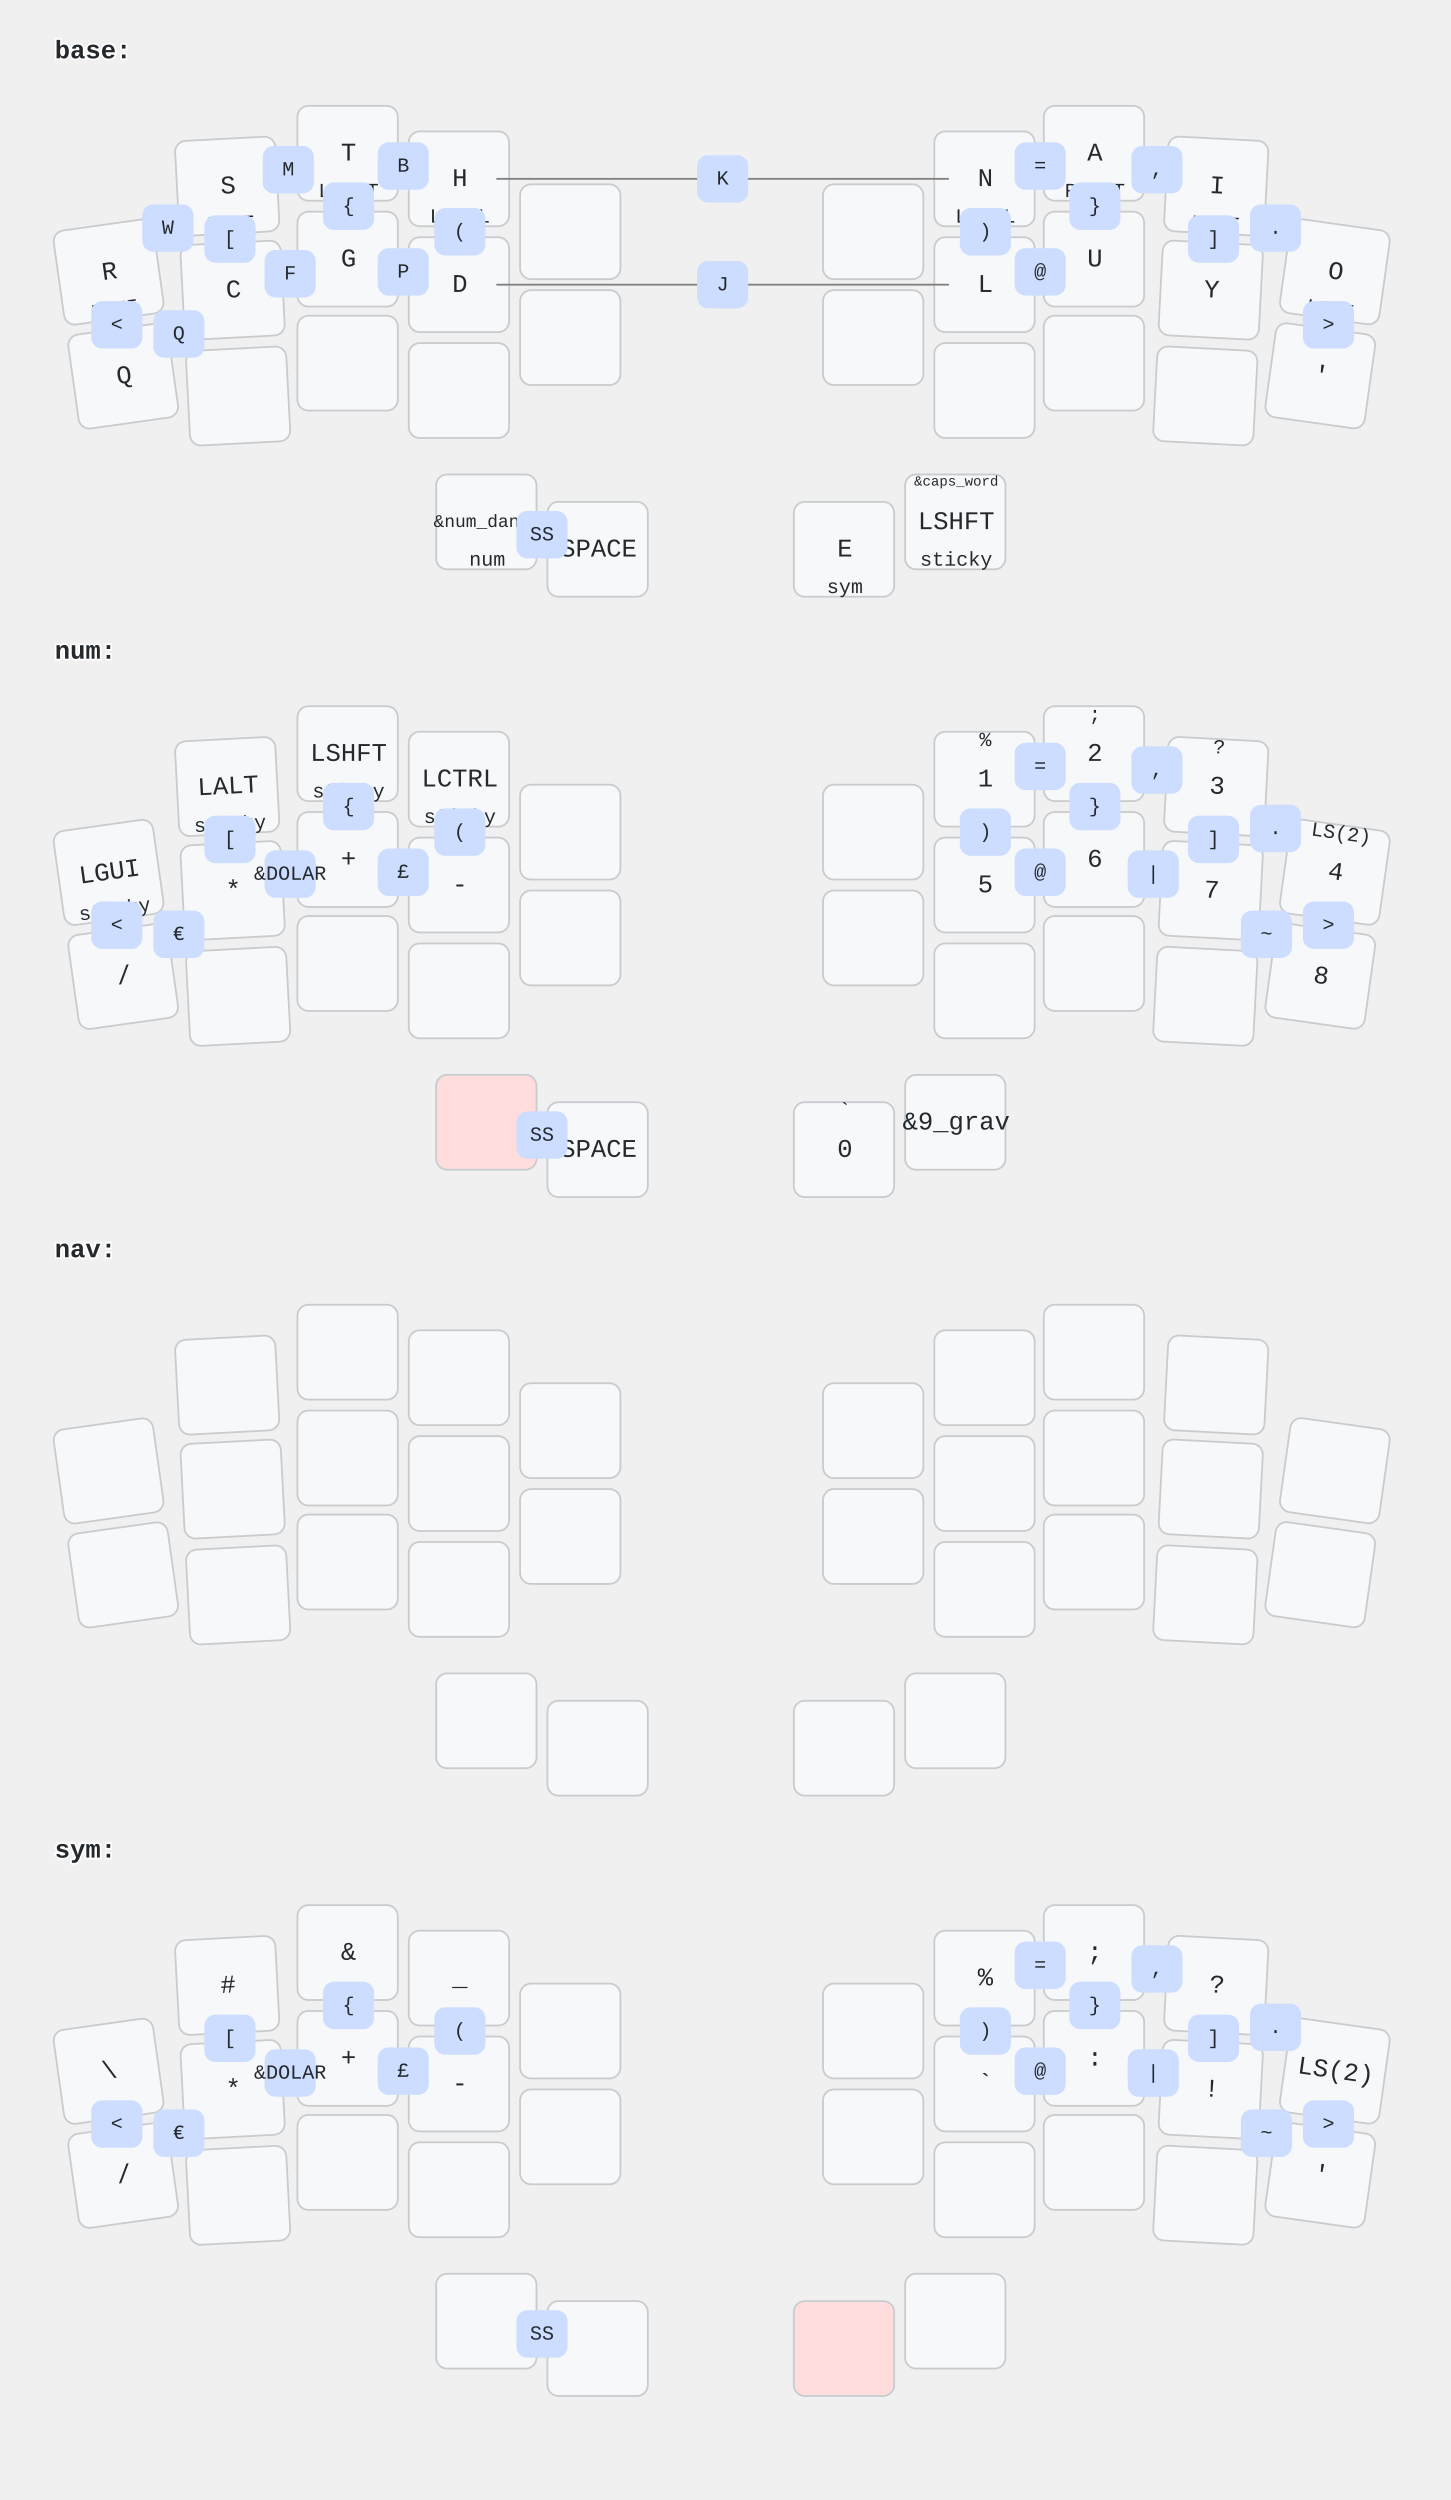
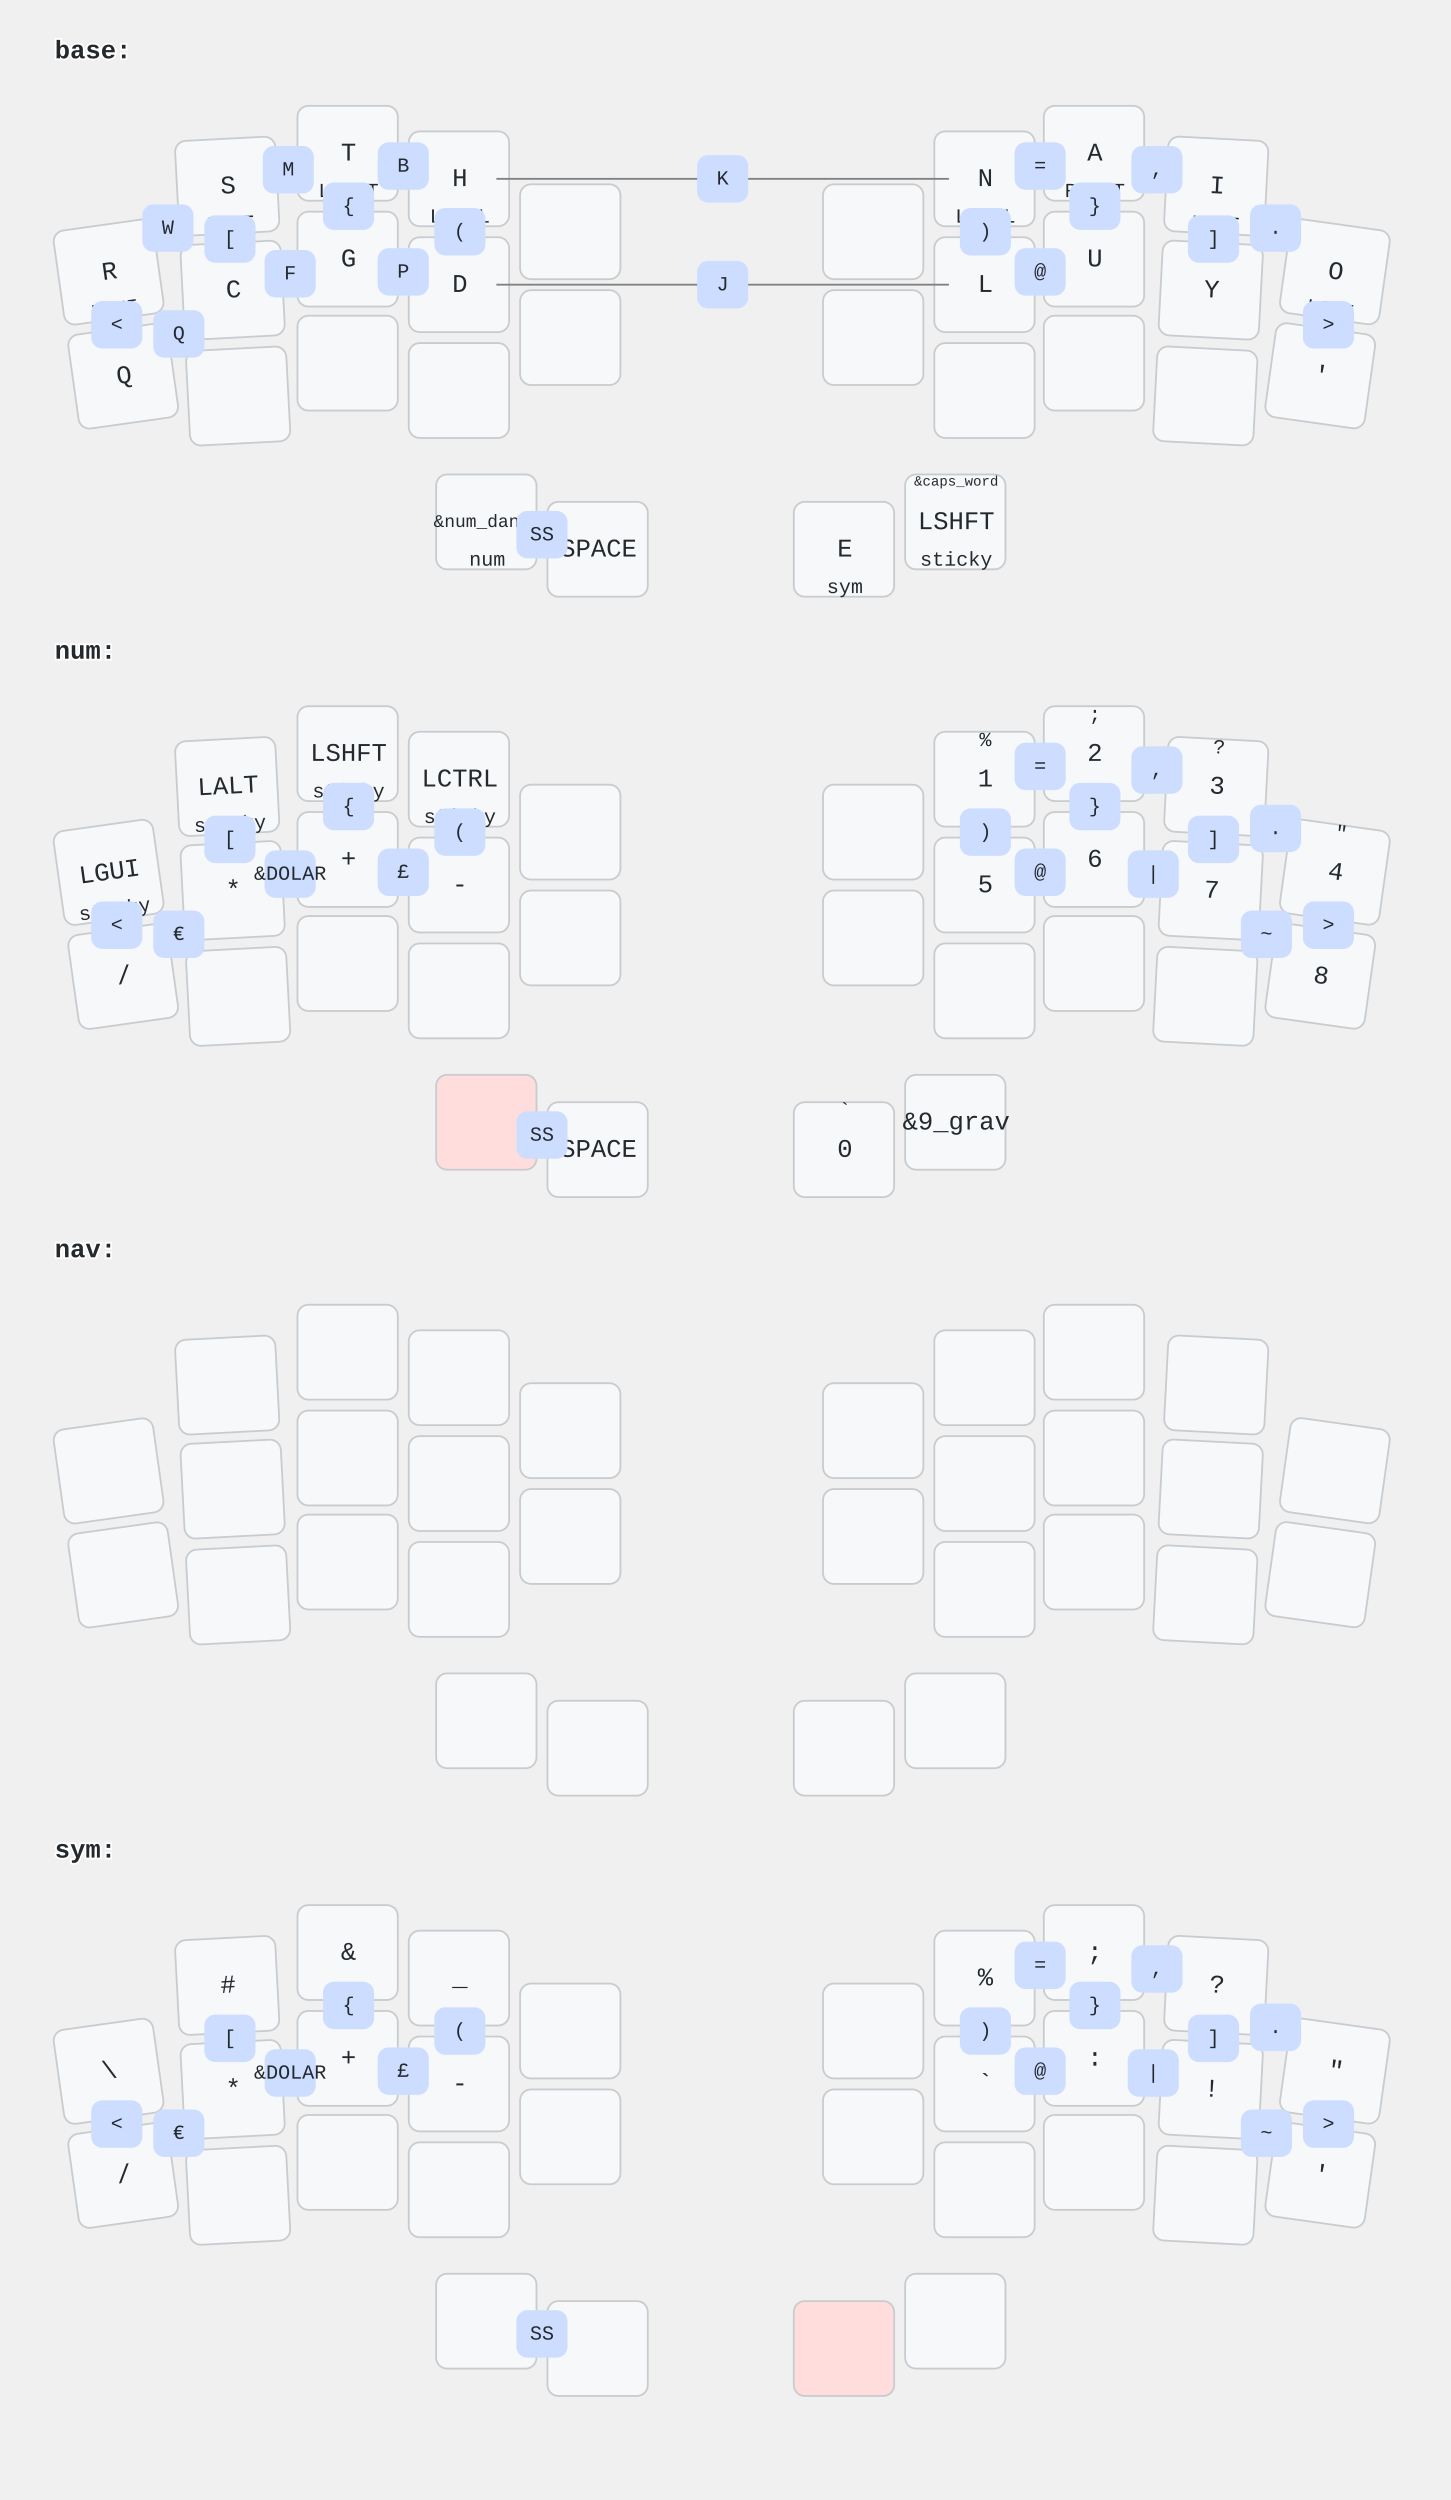
<svg xmlns="http://www.w3.org/2000/svg" width="795" height="1370" viewBox="0 0 795 1370" class="keymap">
  <style>/* inherit t  o force styles through use tags */
svg path {
    fill: inherit;
}

/* font and background color specifications */
svg.keymap {
    font-family: SFMono-Regular,Consolas,Liberation Mono,Menlo,monospace;
    font-size: 14px;
    font-kerning: normal;
    text-rendering: optimizeLegibility;
    fill: #24292e;
}

/* default key styling */
rect.key {
    fill: #f6f8fa;
    stroke: #c9cccf;
    stroke-width: 1;
}

/* default key side styling, only used is draw_key_sides is set */
rect.side {
    filter: brightness(90%);
}

/* color accent for combo boxes */
rect.combo, rect.combo-separate {
    fill: #cdf;
}

/* color accent for held keys */
rect.held, rect.combo.held {
    fill: #fdd;
}

/* color accent for ghost (optional) keys */
rect.ghost, rect.combo.ghost {
    stroke-dasharray: 4, 4;
    stroke-width: 2;
}

text {
    text-anchor: middle;
    dominant-baseline: middle;
}

/* styling for layer labels */
text.label {
    font-weight: bold;
    text-anchor: start;
    stroke: white;
    stroke-width: 2;
    paint-order: stroke;
}

/* styling for combo tap, and key hold/shifted label text */
text.combo, text.hold, text.shifted {
    font-size: 11px;
}

text.hold {
    text-anchor: middle;
    dominant-baseline: auto;
}

text.shifted {
    text-anchor: middle;
    dominant-baseline: hanging;
}

/* styling for hold/shifted label text in combo box */
text.combo.hold, text.combo.shifted {
    font-size: 8px;
}

/* lighter symbol for transparent keys */
text.trans {
    fill: #7b7e81;
}

/* styling for combo dendrons */
path.combo {
    stroke-width: 1;
    stroke: gray;
    fill: none;
}

/* Start Tabler Icons Cleanup */
/* cannot use height/width with glyphs */
.icon-tabler &gt; path {
    fill: inherit;
    stroke: inherit;
    stroke-width: 2;
}
/* hide tabler's default box */
.icon-tabler &gt; path[stroke="none"][fill="none"] {
    visibility: hidden;
}
/* End Tabler Icons Cleanup */
</style>
  <g transform="translate(30, 0)" class="layer-base">
    <text x="0" y="28" class="label">base:</text>
    <g transform="translate(0, 56)">
      <g transform="translate(30, 93) rotate(-8.0)" class="key keypos-0">
        <rect rx="6" ry="6" x="-28" y="-26" width="55" height="52" class="key" />
        <text x="0" y="0" class="key tap">R</text>
        <text x="0" y="24" class="key hold">LGUI</text>
      </g>
      <g transform="translate(95, 46) rotate(-3.0)" class="key keypos-1">
        <rect rx="6" ry="6" x="-28" y="-26" width="55" height="52" class="key" />
        <text x="0" y="0" class="key tap">S</text>
        <text x="0" y="24" class="key hold">LALT</text>
      </g>
      <g transform="translate(161, 28)" class="key keypos-2">
        <rect rx="6" ry="6" x="-28" y="-26" width="55" height="52" class="key" />
        <text x="0" y="0" class="key tap">T</text>
        <text x="0" y="24" class="key hold">LSHFT</text>
      </g>
      <g transform="translate(222, 42)" class="key keypos-3">
        <rect rx="6" ry="6" x="-28" y="-26" width="55" height="52" class="key" />
        <text x="0" y="0" class="key tap">H</text>
        <text x="0" y="24" class="key hold">LCTRL</text>
      </g>
      <g transform="translate(283, 71)" class="key trans keypos-4">
        <rect rx="6" ry="6" x="-28" y="-26" width="55" height="52" class="key trans" />
      </g>
      <g transform="translate(449, 71)" class="key trans keypos-5">
        <rect rx="6" ry="6" x="-28" y="-26" width="55" height="52" class="key trans" />
      </g>
      <g transform="translate(510, 42)" class="key keypos-6">
        <rect rx="6" ry="6" x="-28" y="-26" width="55" height="52" class="key" />
        <text x="0" y="0" class="key tap">N</text>
        <text x="0" y="24" class="key hold">LCTRL</text>
      </g>
      <g transform="translate(570, 28)" class="key keypos-7">
        <rect rx="6" ry="6" x="-28" y="-26" width="55" height="52" class="key" />
        <text x="0" y="0" class="key tap">A</text>
        <text x="0" y="24" class="key hold">RSHFT</text>
      </g>
      <g transform="translate(637, 46) rotate(3.0)" class="key keypos-8">
        <rect rx="6" ry="6" x="-28" y="-26" width="55" height="52" class="key" />
        <text x="0" y="0" class="key tap">I</text>
        <text x="0" y="24" class="key hold">LALT</text>
      </g>
      <g transform="translate(702, 93) rotate(8.0)" class="key keypos-9">
        <rect rx="6" ry="6" x="-28" y="-26" width="55" height="52" class="key" />
        <text x="0" y="0" class="key tap">O</text>
        <text x="0" y="24" class="key hold">LGUI</text>
      </g>
      <g transform="translate(38, 150) rotate(-8.0)" class="key keypos-10">
        <rect rx="6" ry="6" x="-28" y="-26" width="55" height="52" class="key" />
        <text x="0" y="0" class="key tap">Q</text>
      </g>
      <g transform="translate(98, 103) rotate(-3.0)" class="key keypos-11">
        <rect rx="6" ry="6" x="-28" y="-26" width="55" height="52" class="key" />
        <text x="0" y="0" class="key tap">C</text>
      </g>
      <g transform="translate(161, 86)" class="key keypos-12">
        <rect rx="6" ry="6" x="-28" y="-26" width="55" height="52" class="key" />
        <text x="0" y="0" class="key tap">G</text>
      </g>
      <g transform="translate(222, 100)" class="key keypos-13">
        <rect rx="6" ry="6" x="-28" y="-26" width="55" height="52" class="key" />
        <text x="0" y="0" class="key tap">D</text>
      </g>
      <g transform="translate(283, 129)" class="key trans keypos-14">
        <rect rx="6" ry="6" x="-28" y="-26" width="55" height="52" class="key trans" />
      </g>
      <g transform="translate(449, 129)" class="key trans keypos-15">
        <rect rx="6" ry="6" x="-28" y="-26" width="55" height="52" class="key trans" />
      </g>
      <g transform="translate(510, 100)" class="key keypos-16">
        <rect rx="6" ry="6" x="-28" y="-26" width="55" height="52" class="key" />
        <text x="0" y="0" class="key tap">L</text>
      </g>
      <g transform="translate(570, 86)" class="key keypos-17">
        <rect rx="6" ry="6" x="-28" y="-26" width="55" height="52" class="key" />
        <text x="0" y="0" class="key tap">U</text>
      </g>
      <g transform="translate(634, 103) rotate(3.0)" class="key keypos-18">
        <rect rx="6" ry="6" x="-28" y="-26" width="55" height="52" class="key" />
        <text x="0" y="0" class="key tap">Y</text>
      </g>
      <g transform="translate(694, 150) rotate(8.0)" class="key keypos-19">
        <rect rx="6" ry="6" x="-28" y="-26" width="55" height="52" class="key" />
        <text x="0" y="0" class="key tap">'</text>
      </g>
      <g transform="translate(101, 161) rotate(-3.0)" class="key trans keypos-20">
        <rect rx="6" ry="6" x="-28" y="-26" width="55" height="52" class="key trans" />
      </g>
      <g transform="translate(161, 143)" class="key trans keypos-21">
        <rect rx="6" ry="6" x="-28" y="-26" width="55" height="52" class="key trans" />
      </g>
      <g transform="translate(222, 158)" class="key trans keypos-22">
        <rect rx="6" ry="6" x="-28" y="-26" width="55" height="52" class="key trans" />
      </g>
      <g transform="translate(510, 158)" class="key trans keypos-23">
        <rect rx="6" ry="6" x="-28" y="-26" width="55" height="52" class="key trans" />
      </g>
      <g transform="translate(570, 143)" class="key trans keypos-24">
        <rect rx="6" ry="6" x="-28" y="-26" width="55" height="52" class="key trans" />
      </g>
      <g transform="translate(631, 161) rotate(3.0)" class="key trans keypos-25">
        <rect rx="6" ry="6" x="-28" y="-26" width="55" height="52" class="key trans" />
      </g>
      <g transform="translate(237, 230)" class="key keypos-26">
        <rect rx="6" ry="6" x="-28" y="-26" width="55" height="52" class="key" />
        <text x="0" y="0" class="key tap">
          <tspan style="font-size: 70%">&amp;num_dance</tspan>
        </text>
        <text x="0" y="24" class="key hold">num</text>
      </g>
      <g transform="translate(298, 245)" class="key keypos-27">
        <rect rx="6" ry="6" x="-28" y="-26" width="55" height="52" class="key" />
        <text x="0" y="0" class="key tap">SPACE</text>
      </g>
      <g transform="translate(433, 245)" class="key keypos-28">
        <rect rx="6" ry="6" x="-28" y="-26" width="55" height="52" class="key" />
        <text x="0" y="0" class="key tap">E</text>
        <text x="0" y="24" class="key hold">sym</text>
      </g>
      <g transform="translate(494, 230)" class="key keypos-29">
        <rect rx="6" ry="6" x="-28" y="-26" width="55" height="52" class="key" />
        <text x="0" y="0" class="key tap">LSHFT</text>
        <text x="0" y="24" class="key hold">sticky</text>
        <text x="0" y="-24" class="key shifted">
          <tspan style="font-size: 70%">&amp;caps_word</tspan>
        </text>
      </g>
      <g class="combo combopos-0">
        <rect rx="6" ry="6" x="48" y="56" width="28" height="26" class="combo" />
        <text x="62" y="69" class="combo tap">W</text>
      </g>
      <g class="combo combopos-1">
        <rect rx="6" ry="6" x="114" y="24" width="28" height="26" class="combo" />
        <text x="128" y="37" class="combo tap">M</text>
      </g>
      <g class="combo combopos-2">
        <rect rx="6" ry="6" x="177" y="22" width="28" height="26" class="combo" />
        <text x="191" y="35" class="combo tap">B</text>
      </g>
      <g class="combo combopos-3">
        <path d="M366,42 l-124,0" class="combo" />
        <path d="M366,42 l124,0" class="combo" />
        <rect rx="6" ry="6" x="352" y="29" width="28" height="26" class="combo" />
        <text x="366" y="42" class="combo tap">K</text>
      </g>
      <g class="combo combopos-4">
        <rect rx="6" ry="6" x="526" y="22" width="28" height="26" class="combo" />
        <text x="540" y="35" class="combo tap">=</text>
      </g>
      <g class="combo combopos-5">
        <rect rx="6" ry="6" x="590" y="24" width="28" height="26" class="combo" />
        <text x="604" y="37" class="combo tap">,</text>
      </g>
      <g class="combo combopos-6">
        <rect rx="6" ry="6" x="655" y="56" width="28" height="26" class="combo" />
        <text x="669" y="69" class="combo tap">.</text>
      </g>
      <g class="combo combopos-7">
        <rect rx="6" ry="6" x="54" y="114" width="28" height="26" class="combo" />
        <text x="68" y="127" class="combo tap">Q</text>
      </g>
      <g class="combo combopos-8">
        <rect rx="6" ry="6" x="115" y="81" width="28" height="26" class="combo" />
        <text x="129" y="94" class="combo tap">F</text>
      </g>
      <g class="combo combopos-9">
        <rect rx="6" ry="6" x="177" y="80" width="28" height="26" class="combo" />
        <text x="191" y="93" class="combo tap">P</text>
      </g>
      <g class="combo combopos-10">
        <path d="M366,100 l-124,0" class="combo" />
        <path d="M366,100 l124,0" class="combo" />
        <rect rx="6" ry="6" x="352" y="87" width="28" height="26" class="combo" />
        <text x="366" y="100" class="combo tap">J</text>
      </g>
      <g class="combo combopos-11">
        <rect rx="6" ry="6" x="526" y="80" width="28" height="26" class="combo" />
        <text x="540" y="93" class="combo tap">@</text>
      </g>
      <g class="combo combopos-12">
        <rect rx="6" ry="6" x="253" y="224" width="28" height="26" class="combo" />
        <text x="267" y="237" class="combo tap">SS</text>
      </g>
      <g class="combo combopos-13">
        <rect rx="6" ry="6" x="20" y="109" width="28" height="26" class="combo" />
        <text x="34" y="122" class="combo tap">&lt;</text>
      </g>
      <g class="combo combopos-14">
        <rect rx="6" ry="6" x="82" y="62" width="28" height="26" class="combo" />
        <text x="96" y="75" class="combo tap">[</text>
      </g>
      <g class="combo combopos-15">
        <rect rx="6" ry="6" x="147" y="44" width="28" height="26" class="combo" />
        <text x="161" y="57" class="combo tap">{</text>
      </g>
      <g class="combo combopos-16">
        <rect rx="6" ry="6" x="208" y="58" width="28" height="26" class="combo" />
        <text x="222" y="71" class="combo tap">(</text>
      </g>
      <g class="combo combopos-17">
        <rect rx="6" ry="6" x="496" y="58" width="28" height="26" class="combo" />
        <text x="510" y="71" class="combo tap">)</text>
      </g>
      <g class="combo combopos-18">
        <rect rx="6" ry="6" x="556" y="44" width="28" height="26" class="combo" />
        <text x="570" y="57" class="combo tap">}</text>
      </g>
      <g class="combo combopos-19">
        <rect rx="6" ry="6" x="621" y="62" width="28" height="26" class="combo" />
        <text x="635" y="75" class="combo tap">]</text>
      </g>
      <g class="combo combopos-20">
        <rect rx="6" ry="6" x="684" y="109" width="28" height="26" class="combo" />
        <text x="698" y="122" class="combo tap">&gt;</text>
      </g>
    </g>
  </g>
  <g transform="translate(30, 329)" class="layer-num">
    <text x="0" y="28" class="label">num:</text>
    <g transform="translate(0, 56)">
      <g transform="translate(30, 93) rotate(-8.0)" class="key keypos-0">
        <rect rx="6" ry="6" x="-28" y="-26" width="55" height="52" class="key" />
        <text x="0" y="0" class="key tap">LGUI</text>
        <text x="0" y="24" class="key hold">sticky</text>
      </g>
      <g transform="translate(95, 46) rotate(-3.0)" class="key keypos-1">
        <rect rx="6" ry="6" x="-28" y="-26" width="55" height="52" class="key" />
        <text x="0" y="0" class="key tap">LALT</text>
        <text x="0" y="24" class="key hold">sticky</text>
      </g>
      <g transform="translate(161, 28)" class="key keypos-2">
        <rect rx="6" ry="6" x="-28" y="-26" width="55" height="52" class="key" />
        <text x="0" y="0" class="key tap">LSHFT</text>
        <text x="0" y="24" class="key hold">sticky</text>
      </g>
      <g transform="translate(222, 42)" class="key keypos-3">
        <rect rx="6" ry="6" x="-28" y="-26" width="55" height="52" class="key" />
        <text x="0" y="0" class="key tap">LCTRL</text>
        <text x="0" y="24" class="key hold">sticky</text>
      </g>
      <g transform="translate(283, 71)" class="key trans keypos-4">
        <rect rx="6" ry="6" x="-28" y="-26" width="55" height="52" class="key trans" />
      </g>
      <g transform="translate(449, 71)" class="key trans keypos-5">
        <rect rx="6" ry="6" x="-28" y="-26" width="55" height="52" class="key trans" />
      </g>
      <g transform="translate(510, 42)" class="key keypos-6">
        <rect rx="6" ry="6" x="-28" y="-26" width="55" height="52" class="key" />
        <text x="0" y="0" class="key tap">1</text>
        <text x="0" y="-24" class="key shifted">%</text>
      </g>
      <g transform="translate(570, 28)" class="key keypos-7">
        <rect rx="6" ry="6" x="-28" y="-26" width="55" height="52" class="key" />
        <text x="0" y="0" class="key tap">2</text>
        <text x="0" y="-24" class="key shifted">;</text>
      </g>
      <g transform="translate(637, 46) rotate(3.0)" class="key keypos-8">
        <rect rx="6" ry="6" x="-28" y="-26" width="55" height="52" class="key" />
        <text x="0" y="0" class="key tap">3</text>
        <text x="0" y="-24" class="key shifted">?</text>
      </g>
      <g transform="translate(702, 93) rotate(8.0)" class="key keypos-9">
        <rect rx="6" ry="6" x="-28" y="-26" width="55" height="52" class="key" />
        <text x="0" y="0" class="key tap">4</text>
-         <text x="0" y="-24" class="key shifted">LS(2)</text>
+         <text x="0" y="-24" class="key shifted">"</text>
      </g>
      <g transform="translate(38, 150) rotate(-8.0)" class="key keypos-10">
        <rect rx="6" ry="6" x="-28" y="-26" width="55" height="52" class="key" />
        <text x="0" y="0" class="key tap">/</text>
        <text x="0" y="-24" class="key shifted">\</text>
      </g>
      <g transform="translate(98, 103) rotate(-3.0)" class="key keypos-11">
        <rect rx="6" ry="6" x="-28" y="-26" width="55" height="52" class="key" />
        <text x="0" y="0" class="key tap">*</text>
        <text x="0" y="-24" class="key shifted">#</text>
      </g>
      <g transform="translate(161, 86)" class="key keypos-12">
        <rect rx="6" ry="6" x="-28" y="-26" width="55" height="52" class="key" />
        <text x="0" y="0" class="key tap">+</text>
        <text x="0" y="-24" class="key shifted">&amp;</text>
      </g>
      <g transform="translate(222, 100)" class="key keypos-13">
        <rect rx="6" ry="6" x="-28" y="-26" width="55" height="52" class="key" />
        <text x="0" y="0" class="key tap">-</text>
        <text x="0" y="-24" class="key shifted">_</text>
      </g>
      <g transform="translate(283, 129)" class="key trans keypos-14">
        <rect rx="6" ry="6" x="-28" y="-26" width="55" height="52" class="key trans" />
      </g>
      <g transform="translate(449, 129)" class="key trans keypos-15">
        <rect rx="6" ry="6" x="-28" y="-26" width="55" height="52" class="key trans" />
      </g>
      <g transform="translate(510, 100)" class="key keypos-16">
        <rect rx="6" ry="6" x="-28" y="-26" width="55" height="52" class="key" />
        <text x="0" y="0" class="key tap">5</text>
        <text x="0" y="-24" class="key shifted">`</text>
      </g>
      <g transform="translate(570, 86)" class="key keypos-17">
        <rect rx="6" ry="6" x="-28" y="-26" width="55" height="52" class="key" />
        <text x="0" y="0" class="key tap">6</text>
        <text x="0" y="-24" class="key shifted">:</text>
      </g>
      <g transform="translate(634, 103) rotate(3.0)" class="key keypos-18">
        <rect rx="6" ry="6" x="-28" y="-26" width="55" height="52" class="key" />
        <text x="0" y="0" class="key tap">7</text>
        <text x="0" y="-24" class="key shifted">!</text>
      </g>
      <g transform="translate(694, 150) rotate(8.0)" class="key keypos-19">
        <rect rx="6" ry="6" x="-28" y="-26" width="55" height="52" class="key" />
        <text x="0" y="0" class="key tap">8</text>
        <text x="0" y="-24" class="key shifted">'</text>
      </g>
      <g transform="translate(101, 161) rotate(-3.0)" class="key trans keypos-20">
        <rect rx="6" ry="6" x="-28" y="-26" width="55" height="52" class="key trans" />
      </g>
      <g transform="translate(161, 143)" class="key trans keypos-21">
        <rect rx="6" ry="6" x="-28" y="-26" width="55" height="52" class="key trans" />
      </g>
      <g transform="translate(222, 158)" class="key trans keypos-22">
        <rect rx="6" ry="6" x="-28" y="-26" width="55" height="52" class="key trans" />
      </g>
      <g transform="translate(510, 158)" class="key trans keypos-23">
        <rect rx="6" ry="6" x="-28" y="-26" width="55" height="52" class="key trans" />
      </g>
      <g transform="translate(570, 143)" class="key trans keypos-24">
        <rect rx="6" ry="6" x="-28" y="-26" width="55" height="52" class="key trans" />
      </g>
      <g transform="translate(631, 161) rotate(3.0)" class="key trans keypos-25">
        <rect rx="6" ry="6" x="-28" y="-26" width="55" height="52" class="key trans" />
      </g>
      <g transform="translate(237, 230)" class="key held keypos-26">
        <rect rx="6" ry="6" x="-28" y="-26" width="55" height="52" class="key held" />
      </g>
      <g transform="translate(298, 245)" class="key keypos-27">
        <rect rx="6" ry="6" x="-28" y="-26" width="55" height="52" class="key" />
        <text x="0" y="0" class="key tap">SPACE</text>
      </g>
      <g transform="translate(433, 245)" class="key keypos-28">
        <rect rx="6" ry="6" x="-28" y="-26" width="55" height="52" class="key" />
        <text x="0" y="0" class="key tap">0</text>
        <text x="0" y="-24" class="key shifted">`</text>
      </g>
      <g transform="translate(494, 230)" class="key keypos-29">
        <rect rx="6" ry="6" x="-28" y="-26" width="55" height="52" class="key" />
        <text x="0" y="0" class="key tap">&amp;9_grav</text>
      </g>
      <g class="combo combopos-0">
        <rect rx="6" ry="6" x="526" y="22" width="28" height="26" class="combo" />
        <text x="540" y="35" class="combo tap">=</text>
      </g>
      <g class="combo combopos-1">
        <rect rx="6" ry="6" x="590" y="24" width="28" height="26" class="combo" />
        <text x="604" y="37" class="combo tap">,</text>
      </g>
      <g class="combo combopos-2">
        <rect rx="6" ry="6" x="655" y="56" width="28" height="26" class="combo" />
        <text x="669" y="69" class="combo tap">.</text>
      </g>
      <g class="combo combopos-3">
        <rect rx="6" ry="6" x="526" y="80" width="28" height="26" class="combo" />
        <text x="540" y="93" class="combo tap">@</text>
      </g>
      <g class="combo combopos-4">
        <rect rx="6" ry="6" x="253" y="224" width="28" height="26" class="combo" />
        <text x="267" y="237" class="combo tap">SS</text>
      </g>
      <g class="combo combopos-5">
        <rect rx="6" ry="6" x="20" y="109" width="28" height="26" class="combo" />
        <text x="34" y="122" class="combo tap">&lt;</text>
      </g>
      <g class="combo combopos-6">
        <rect rx="6" ry="6" x="82" y="62" width="28" height="26" class="combo" />
        <text x="96" y="75" class="combo tap">[</text>
      </g>
      <g class="combo combopos-7">
        <rect rx="6" ry="6" x="147" y="44" width="28" height="26" class="combo" />
        <text x="161" y="57" class="combo tap">{</text>
      </g>
      <g class="combo combopos-8">
        <rect rx="6" ry="6" x="208" y="58" width="28" height="26" class="combo" />
        <text x="222" y="71" class="combo tap">(</text>
      </g>
      <g class="combo combopos-9">
        <rect rx="6" ry="6" x="496" y="58" width="28" height="26" class="combo" />
        <text x="510" y="71" class="combo tap">)</text>
      </g>
      <g class="combo combopos-10">
        <rect rx="6" ry="6" x="556" y="44" width="28" height="26" class="combo" />
        <text x="570" y="57" class="combo tap">}</text>
      </g>
      <g class="combo combopos-11">
        <rect rx="6" ry="6" x="621" y="62" width="28" height="26" class="combo" />
        <text x="635" y="75" class="combo tap">]</text>
      </g>
      <g class="combo combopos-12">
        <rect rx="6" ry="6" x="684" y="109" width="28" height="26" class="combo" />
        <text x="698" y="122" class="combo tap">&gt;</text>
      </g>
      <g class="combo combopos-13">
        <rect rx="6" ry="6" x="54" y="114" width="28" height="26" class="combo" />
        <text x="68" y="127" class="combo tap">€</text>
      </g>
      <g class="combo combopos-14">
        <rect rx="6" ry="6" x="115" y="81" width="28" height="26" class="combo" />
        <text x="129" y="94" class="combo tap">&amp;DOLAR</text>
      </g>
      <g class="combo combopos-15">
        <rect rx="6" ry="6" x="177" y="80" width="28" height="26" class="combo" />
        <text x="191" y="93" class="combo tap">£</text>
      </g>
      <g class="combo combopos-16">
        <rect rx="6" ry="6" x="588" y="81" width="28" height="26" class="combo" />
        <text x="602" y="94" class="combo tap">|</text>
      </g>
      <g class="combo combopos-17">
        <rect rx="6" ry="6" x="650" y="114" width="28" height="26" class="combo" />
        <text x="664" y="127" class="combo tap">~</text>
      </g>
    </g>
  </g>
  <g transform="translate(30, 657)" class="layer-nav">
    <text x="0" y="28" class="label">nav:</text>
    <g transform="translate(0, 56)">
      <g transform="translate(30, 93) rotate(-8.0)" class="key trans keypos-0">
        <rect rx="6" ry="6" x="-28" y="-26" width="55" height="52" class="key trans" />
      </g>
      <g transform="translate(95, 46) rotate(-3.0)" class="key trans keypos-1">
        <rect rx="6" ry="6" x="-28" y="-26" width="55" height="52" class="key trans" />
      </g>
      <g transform="translate(161, 28)" class="key trans keypos-2">
        <rect rx="6" ry="6" x="-28" y="-26" width="55" height="52" class="key trans" />
      </g>
      <g transform="translate(222, 42)" class="key trans keypos-3">
        <rect rx="6" ry="6" x="-28" y="-26" width="55" height="52" class="key trans" />
      </g>
      <g transform="translate(283, 71)" class="key trans keypos-4">
        <rect rx="6" ry="6" x="-28" y="-26" width="55" height="52" class="key trans" />
      </g>
      <g transform="translate(449, 71)" class="key trans keypos-5">
        <rect rx="6" ry="6" x="-28" y="-26" width="55" height="52" class="key trans" />
      </g>
      <g transform="translate(510, 42)" class="key trans keypos-6">
        <rect rx="6" ry="6" x="-28" y="-26" width="55" height="52" class="key trans" />
      </g>
      <g transform="translate(570, 28)" class="key trans keypos-7">
        <rect rx="6" ry="6" x="-28" y="-26" width="55" height="52" class="key trans" />
      </g>
      <g transform="translate(637, 46) rotate(3.0)" class="key trans keypos-8">
        <rect rx="6" ry="6" x="-28" y="-26" width="55" height="52" class="key trans" />
      </g>
      <g transform="translate(702, 93) rotate(8.0)" class="key trans keypos-9">
        <rect rx="6" ry="6" x="-28" y="-26" width="55" height="52" class="key trans" />
      </g>
      <g transform="translate(38, 150) rotate(-8.0)" class="key trans keypos-10">
        <rect rx="6" ry="6" x="-28" y="-26" width="55" height="52" class="key trans" />
      </g>
      <g transform="translate(98, 103) rotate(-3.0)" class="key trans keypos-11">
        <rect rx="6" ry="6" x="-28" y="-26" width="55" height="52" class="key trans" />
      </g>
      <g transform="translate(161, 86)" class="key trans keypos-12">
        <rect rx="6" ry="6" x="-28" y="-26" width="55" height="52" class="key trans" />
      </g>
      <g transform="translate(222, 100)" class="key trans keypos-13">
        <rect rx="6" ry="6" x="-28" y="-26" width="55" height="52" class="key trans" />
      </g>
      <g transform="translate(283, 129)" class="key trans keypos-14">
        <rect rx="6" ry="6" x="-28" y="-26" width="55" height="52" class="key trans" />
      </g>
      <g transform="translate(449, 129)" class="key trans keypos-15">
        <rect rx="6" ry="6" x="-28" y="-26" width="55" height="52" class="key trans" />
      </g>
      <g transform="translate(510, 100)" class="key trans keypos-16">
        <rect rx="6" ry="6" x="-28" y="-26" width="55" height="52" class="key trans" />
      </g>
      <g transform="translate(570, 86)" class="key trans keypos-17">
        <rect rx="6" ry="6" x="-28" y="-26" width="55" height="52" class="key trans" />
      </g>
      <g transform="translate(634, 103) rotate(3.0)" class="key trans keypos-18">
        <rect rx="6" ry="6" x="-28" y="-26" width="55" height="52" class="key trans" />
      </g>
      <g transform="translate(694, 150) rotate(8.0)" class="key trans keypos-19">
        <rect rx="6" ry="6" x="-28" y="-26" width="55" height="52" class="key trans" />
      </g>
      <g transform="translate(101, 161) rotate(-3.0)" class="key trans keypos-20">
        <rect rx="6" ry="6" x="-28" y="-26" width="55" height="52" class="key trans" />
      </g>
      <g transform="translate(161, 143)" class="key trans keypos-21">
        <rect rx="6" ry="6" x="-28" y="-26" width="55" height="52" class="key trans" />
      </g>
      <g transform="translate(222, 158)" class="key trans keypos-22">
        <rect rx="6" ry="6" x="-28" y="-26" width="55" height="52" class="key trans" />
      </g>
      <g transform="translate(510, 158)" class="key trans keypos-23">
        <rect rx="6" ry="6" x="-28" y="-26" width="55" height="52" class="key trans" />
      </g>
      <g transform="translate(570, 143)" class="key trans keypos-24">
        <rect rx="6" ry="6" x="-28" y="-26" width="55" height="52" class="key trans" />
      </g>
      <g transform="translate(631, 161) rotate(3.0)" class="key trans keypos-25">
        <rect rx="6" ry="6" x="-28" y="-26" width="55" height="52" class="key trans" />
      </g>
      <g transform="translate(237, 230)" class="key trans keypos-26">
        <rect rx="6" ry="6" x="-28" y="-26" width="55" height="52" class="key trans" />
      </g>
      <g transform="translate(298, 245)" class="key trans keypos-27">
        <rect rx="6" ry="6" x="-28" y="-26" width="55" height="52" class="key trans" />
      </g>
      <g transform="translate(433, 245)" class="key trans keypos-28">
        <rect rx="6" ry="6" x="-28" y="-26" width="55" height="52" class="key trans" />
      </g>
      <g transform="translate(494, 230)" class="key trans keypos-29">
        <rect rx="6" ry="6" x="-28" y="-26" width="55" height="52" class="key trans" />
      </g>
    </g>
  </g>
  <g transform="translate(30, 986)" class="layer-sym">
    <text x="0" y="28" class="label">sym:</text>
    <g transform="translate(0, 56)">
      <g transform="translate(30, 93) rotate(-8.0)" class="key keypos-0">
        <rect rx="6" ry="6" x="-28" y="-26" width="55" height="52" class="key" />
        <text x="0" y="0" class="key tap">\</text>
      </g>
      <g transform="translate(95, 46) rotate(-3.0)" class="key keypos-1">
        <rect rx="6" ry="6" x="-28" y="-26" width="55" height="52" class="key" />
        <text x="0" y="0" class="key tap">#</text>
      </g>
      <g transform="translate(161, 28)" class="key keypos-2">
        <rect rx="6" ry="6" x="-28" y="-26" width="55" height="52" class="key" />
        <text x="0" y="0" class="key tap">&amp;</text>
      </g>
      <g transform="translate(222, 42)" class="key keypos-3">
        <rect rx="6" ry="6" x="-28" y="-26" width="55" height="52" class="key" />
        <text x="0" y="0" class="key tap">_</text>
      </g>
      <g transform="translate(283, 71)" class="key trans keypos-4">
        <rect rx="6" ry="6" x="-28" y="-26" width="55" height="52" class="key trans" />
      </g>
      <g transform="translate(449, 71)" class="key trans keypos-5">
        <rect rx="6" ry="6" x="-28" y="-26" width="55" height="52" class="key trans" />
      </g>
      <g transform="translate(510, 42)" class="key keypos-6">
        <rect rx="6" ry="6" x="-28" y="-26" width="55" height="52" class="key" />
        <text x="0" y="0" class="key tap">%</text>
      </g>
      <g transform="translate(570, 28)" class="key keypos-7">
        <rect rx="6" ry="6" x="-28" y="-26" width="55" height="52" class="key" />
        <text x="0" y="0" class="key tap">;</text>
      </g>
      <g transform="translate(637, 46) rotate(3.0)" class="key keypos-8">
        <rect rx="6" ry="6" x="-28" y="-26" width="55" height="52" class="key" />
        <text x="0" y="0" class="key tap">?</text>
      </g>
      <g transform="translate(702, 93) rotate(8.0)" class="key keypos-9">
        <rect rx="6" ry="6" x="-28" y="-26" width="55" height="52" class="key" />
-         <text x="0" y="0" class="key tap">LS(2)</text>
+         <text x="0" y="0" class="key tap">"</text>
      </g>
      <g transform="translate(38, 150) rotate(-8.0)" class="key keypos-10">
        <rect rx="6" ry="6" x="-28" y="-26" width="55" height="52" class="key" />
        <text x="0" y="0" class="key tap">/</text>
      </g>
      <g transform="translate(98, 103) rotate(-3.0)" class="key keypos-11">
        <rect rx="6" ry="6" x="-28" y="-26" width="55" height="52" class="key" />
        <text x="0" y="0" class="key tap">*</text>
      </g>
      <g transform="translate(161, 86)" class="key keypos-12">
        <rect rx="6" ry="6" x="-28" y="-26" width="55" height="52" class="key" />
        <text x="0" y="0" class="key tap">+</text>
      </g>
      <g transform="translate(222, 100)" class="key keypos-13">
        <rect rx="6" ry="6" x="-28" y="-26" width="55" height="52" class="key" />
        <text x="0" y="0" class="key tap">-</text>
      </g>
      <g transform="translate(283, 129)" class="key trans keypos-14">
        <rect rx="6" ry="6" x="-28" y="-26" width="55" height="52" class="key trans" />
      </g>
      <g transform="translate(449, 129)" class="key trans keypos-15">
        <rect rx="6" ry="6" x="-28" y="-26" width="55" height="52" class="key trans" />
      </g>
      <g transform="translate(510, 100)" class="key keypos-16">
        <rect rx="6" ry="6" x="-28" y="-26" width="55" height="52" class="key" />
        <text x="0" y="0" class="key tap">`</text>
      </g>
      <g transform="translate(570, 86)" class="key keypos-17">
        <rect rx="6" ry="6" x="-28" y="-26" width="55" height="52" class="key" />
        <text x="0" y="0" class="key tap">:</text>
      </g>
      <g transform="translate(634, 103) rotate(3.0)" class="key keypos-18">
        <rect rx="6" ry="6" x="-28" y="-26" width="55" height="52" class="key" />
        <text x="0" y="0" class="key tap">!</text>
      </g>
      <g transform="translate(694, 150) rotate(8.0)" class="key keypos-19">
        <rect rx="6" ry="6" x="-28" y="-26" width="55" height="52" class="key" />
        <text x="0" y="0" class="key tap">'</text>
      </g>
      <g transform="translate(101, 161) rotate(-3.0)" class="key trans keypos-20">
        <rect rx="6" ry="6" x="-28" y="-26" width="55" height="52" class="key trans" />
      </g>
      <g transform="translate(161, 143)" class="key trans keypos-21">
        <rect rx="6" ry="6" x="-28" y="-26" width="55" height="52" class="key trans" />
      </g>
      <g transform="translate(222, 158)" class="key trans keypos-22">
        <rect rx="6" ry="6" x="-28" y="-26" width="55" height="52" class="key trans" />
      </g>
      <g transform="translate(510, 158)" class="key trans keypos-23">
        <rect rx="6" ry="6" x="-28" y="-26" width="55" height="52" class="key trans" />
      </g>
      <g transform="translate(570, 143)" class="key trans keypos-24">
        <rect rx="6" ry="6" x="-28" y="-26" width="55" height="52" class="key trans" />
      </g>
      <g transform="translate(631, 161) rotate(3.0)" class="key trans keypos-25">
        <rect rx="6" ry="6" x="-28" y="-26" width="55" height="52" class="key trans" />
      </g>
      <g transform="translate(237, 230)" class="key trans keypos-26">
        <rect rx="6" ry="6" x="-28" y="-26" width="55" height="52" class="key trans" />
      </g>
      <g transform="translate(298, 245)" class="key trans keypos-27">
        <rect rx="6" ry="6" x="-28" y="-26" width="55" height="52" class="key trans" />
      </g>
      <g transform="translate(433, 245)" class="key held keypos-28">
        <rect rx="6" ry="6" x="-28" y="-26" width="55" height="52" class="key held" />
      </g>
      <g transform="translate(494, 230)" class="key trans keypos-29">
        <rect rx="6" ry="6" x="-28" y="-26" width="55" height="52" class="key trans" />
      </g>
      <g class="combo combopos-0">
        <rect rx="6" ry="6" x="526" y="22" width="28" height="26" class="combo" />
        <text x="540" y="35" class="combo tap">=</text>
      </g>
      <g class="combo combopos-1">
        <rect rx="6" ry="6" x="590" y="24" width="28" height="26" class="combo" />
        <text x="604" y="37" class="combo tap">,</text>
      </g>
      <g class="combo combopos-2">
        <rect rx="6" ry="6" x="655" y="56" width="28" height="26" class="combo" />
        <text x="669" y="69" class="combo tap">.</text>
      </g>
      <g class="combo combopos-3">
        <rect rx="6" ry="6" x="526" y="80" width="28" height="26" class="combo" />
        <text x="540" y="93" class="combo tap">@</text>
      </g>
      <g class="combo combopos-4">
        <rect rx="6" ry="6" x="253" y="224" width="28" height="26" class="combo" />
        <text x="267" y="237" class="combo tap">SS</text>
      </g>
      <g class="combo combopos-5">
        <rect rx="6" ry="6" x="20" y="109" width="28" height="26" class="combo" />
        <text x="34" y="122" class="combo tap">&lt;</text>
      </g>
      <g class="combo combopos-6">
        <rect rx="6" ry="6" x="82" y="62" width="28" height="26" class="combo" />
        <text x="96" y="75" class="combo tap">[</text>
      </g>
      <g class="combo combopos-7">
        <rect rx="6" ry="6" x="147" y="44" width="28" height="26" class="combo" />
        <text x="161" y="57" class="combo tap">{</text>
      </g>
      <g class="combo combopos-8">
        <rect rx="6" ry="6" x="208" y="58" width="28" height="26" class="combo" />
        <text x="222" y="71" class="combo tap">(</text>
      </g>
      <g class="combo combopos-9">
        <rect rx="6" ry="6" x="496" y="58" width="28" height="26" class="combo" />
        <text x="510" y="71" class="combo tap">)</text>
      </g>
      <g class="combo combopos-10">
        <rect rx="6" ry="6" x="556" y="44" width="28" height="26" class="combo" />
        <text x="570" y="57" class="combo tap">}</text>
      </g>
      <g class="combo combopos-11">
        <rect rx="6" ry="6" x="621" y="62" width="28" height="26" class="combo" />
        <text x="635" y="75" class="combo tap">]</text>
      </g>
      <g class="combo combopos-12">
        <rect rx="6" ry="6" x="684" y="109" width="28" height="26" class="combo" />
        <text x="698" y="122" class="combo tap">&gt;</text>
      </g>
      <g class="combo combopos-13">
        <rect rx="6" ry="6" x="54" y="114" width="28" height="26" class="combo" />
        <text x="68" y="127" class="combo tap">€</text>
      </g>
      <g class="combo combopos-14">
        <rect rx="6" ry="6" x="115" y="81" width="28" height="26" class="combo" />
        <text x="129" y="94" class="combo tap">&amp;DOLAR</text>
      </g>
      <g class="combo combopos-15">
        <rect rx="6" ry="6" x="177" y="80" width="28" height="26" class="combo" />
        <text x="191" y="93" class="combo tap">£</text>
      </g>
      <g class="combo combopos-16">
        <rect rx="6" ry="6" x="588" y="81" width="28" height="26" class="combo" />
        <text x="602" y="94" class="combo tap">|</text>
      </g>
      <g class="combo combopos-17">
        <rect rx="6" ry="6" x="650" y="114" width="28" height="26" class="combo" />
        <text x="664" y="127" class="combo tap">~</text>
      </g>
    </g>
  </g>
</svg>
